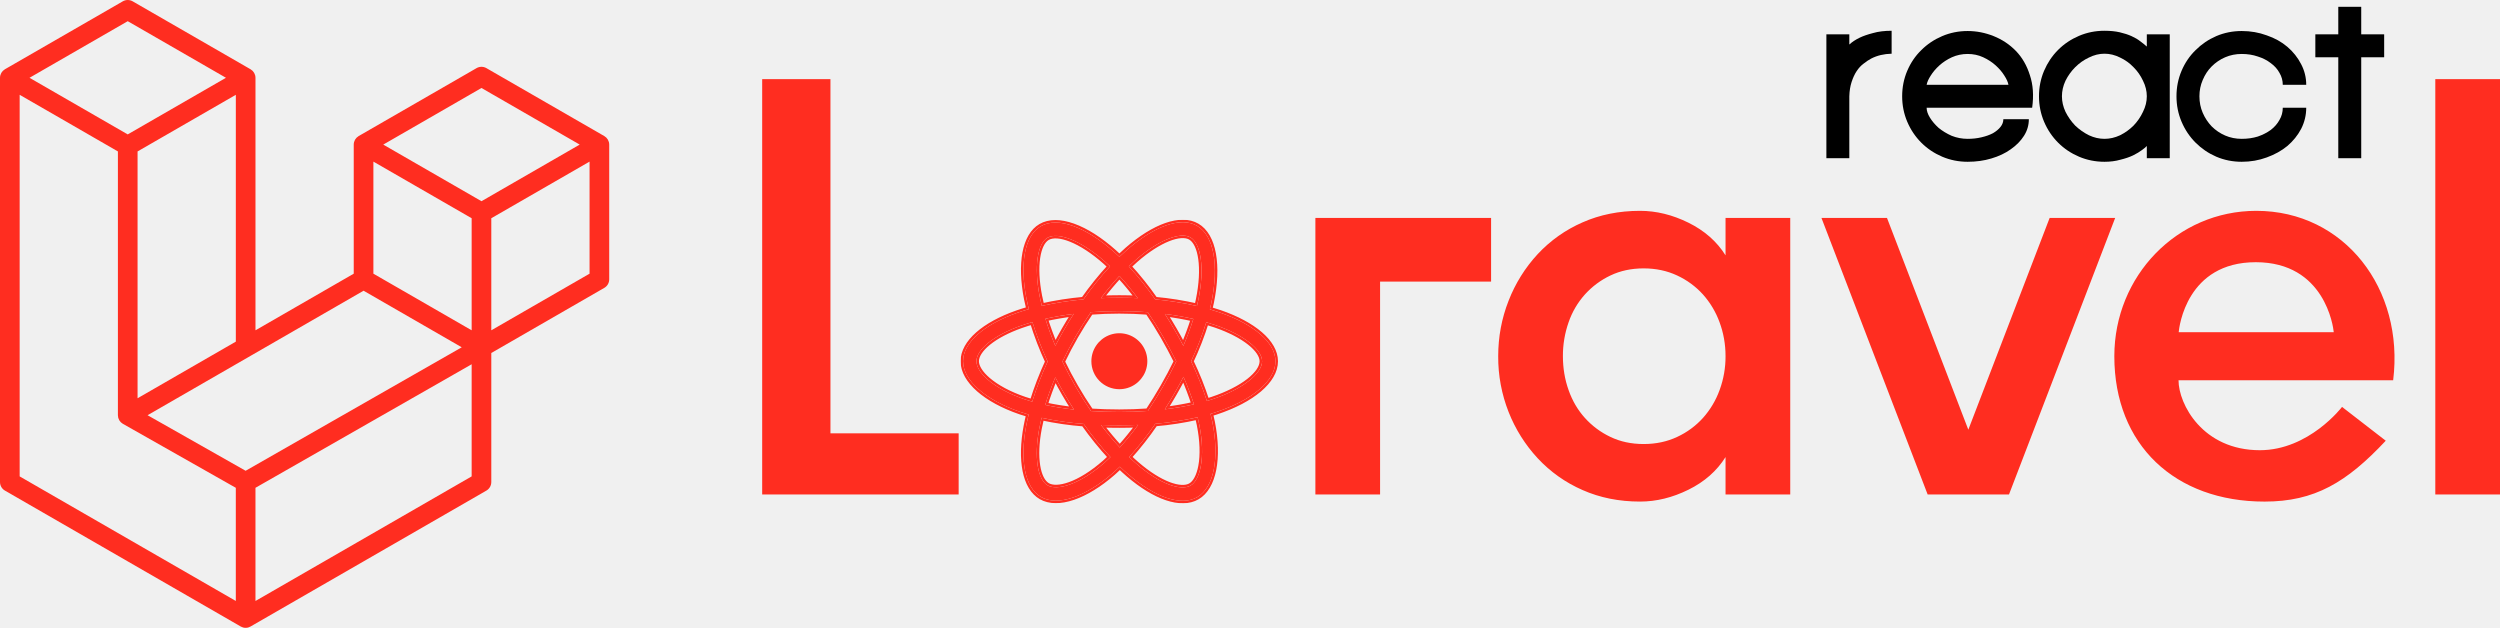
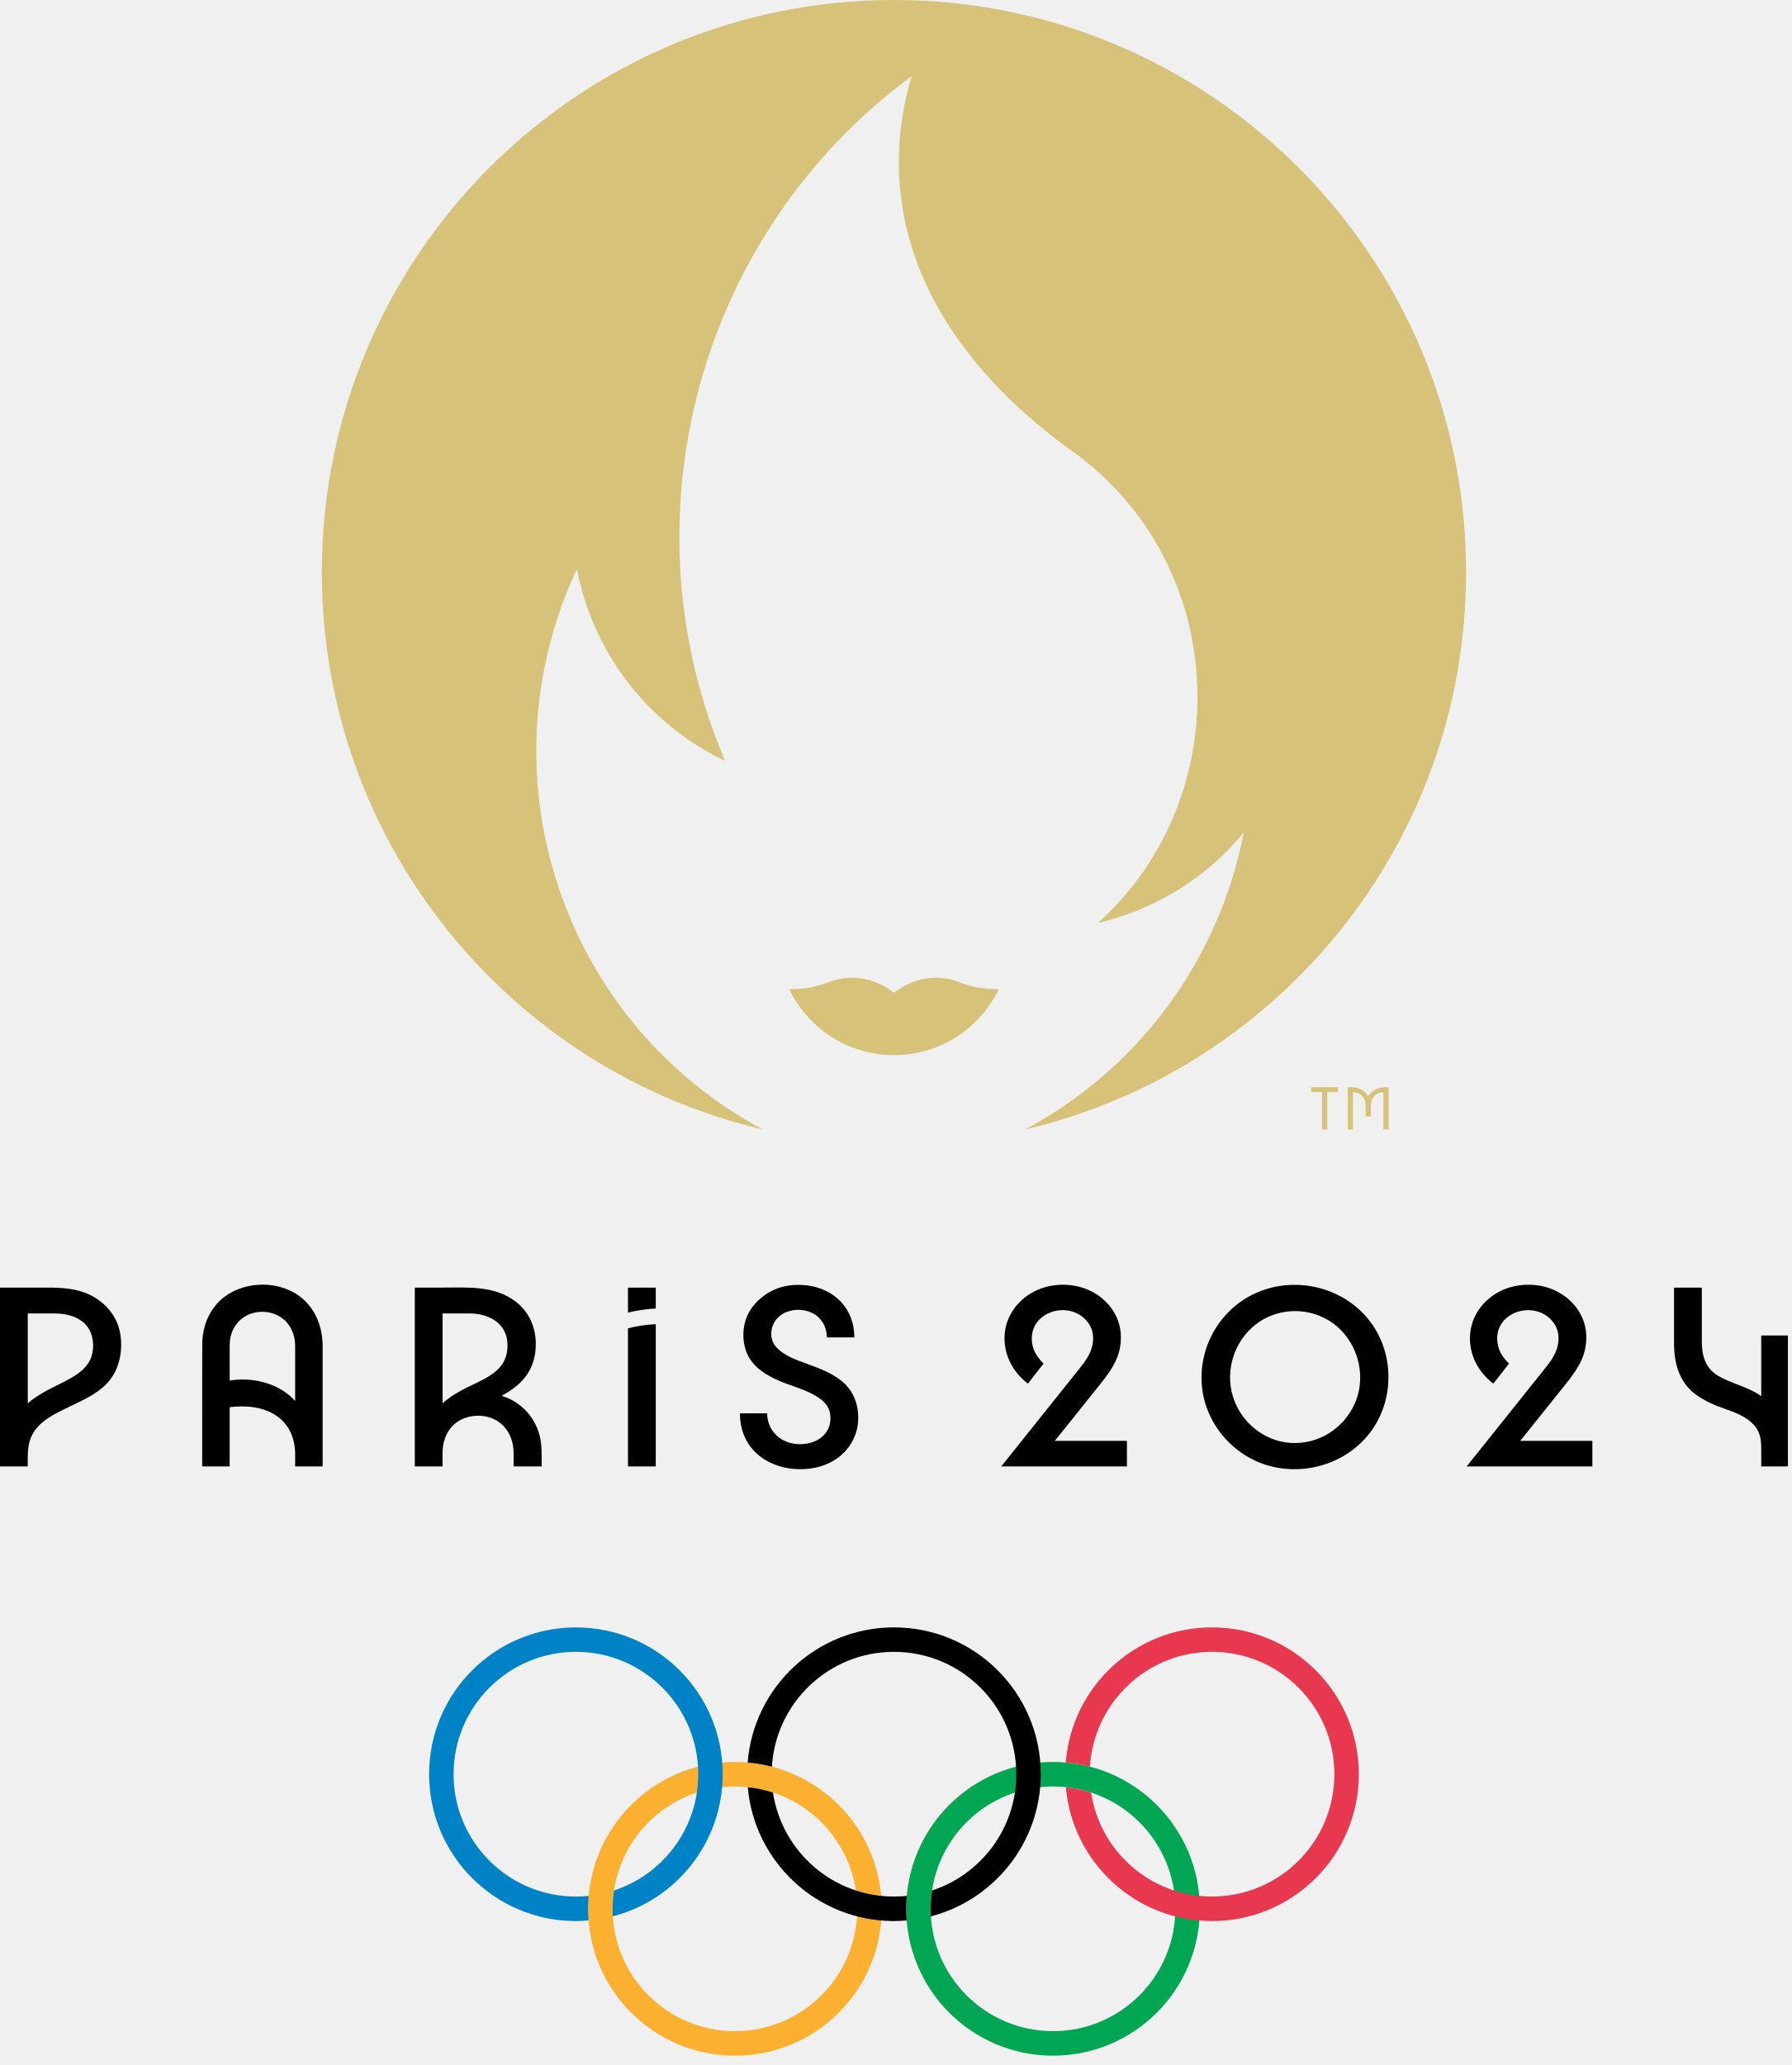
- <svg xmlns="http://www.w3.org/2000/svg" width="1991" height="500" viewBox="0 0 1991 500" fill="none">
-   <mask id="path-1-outside-1_1_7" maskUnits="userSpaceOnUse" x="765" y="175" width="253" height="226" fill="black">
-     <rect fill="white" x="765" y="175" width="253" height="226" />
-     <path d="M971.537 248.894C968.887 247.988 966.217 247.145 963.529 246.365C963.975 244.551 964.386 242.726 964.763 240.892C970.827 211.403 966.862 187.646 953.33 179.825C940.374 172.321 919.125 180.141 897.69 198.84C895.582 200.685 893.518 202.585 891.496 204.541C890.149 203.242 888.767 201.97 887.35 200.727C864.884 180.732 842.365 172.31 828.849 180.157C815.893 187.677 812.042 210.009 817.499 237.958C818.045 240.722 818.658 243.474 819.339 246.214C816.152 247.121 813.073 248.09 810.13 249.117C783.823 258.316 767 272.739 767 287.696C767 303.15 785.056 318.646 812.488 328.042C814.713 328.799 816.959 329.502 819.225 330.152C818.489 333.085 817.838 336.051 817.271 339.05C812.089 366.518 816.131 388.321 829.062 395.795C842.417 403.511 864.822 395.582 886.661 376.458C888.389 374.945 890.116 373.347 891.844 371.664C894.027 373.775 896.273 375.824 898.581 377.811C919.726 396.043 940.607 403.408 953.517 395.914C966.862 388.171 971.2 364.746 965.566 336.246C965.134 334.07 964.637 331.848 964.074 329.582C965.649 329.115 967.192 328.633 968.702 328.136C997.206 318.667 1015.78 303.358 1015.78 287.711C1015.76 272.682 998.403 258.165 971.537 248.894ZM904.681 206.873C923.043 190.854 940.208 184.531 948.033 189.05C956.362 193.865 959.601 213.279 954.367 238.741C954.021 240.399 953.648 242.053 953.247 243.701C942.289 241.208 931.177 239.449 919.985 238.435C913.577 229.204 906.553 220.417 898.959 212.133C900.818 210.33 902.722 208.576 904.671 206.873H904.681ZM840.453 300.476C842.702 304.829 845.053 309.129 847.507 313.376C850.005 317.708 852.608 321.977 855.317 326.182C847.616 325.345 839.963 324.111 832.389 322.487C834.586 315.376 837.292 307.991 840.453 300.476ZM840.453 275.429C837.343 268.074 834.711 260.84 832.55 253.853C839.65 252.262 847.216 250.962 855.104 249.977C852.461 254.102 849.918 258.288 847.475 262.534C845.033 266.781 842.687 271.079 840.437 275.429H840.453ZM846.102 287.955C849.377 281.124 852.905 274.425 856.685 267.857C860.461 261.292 864.481 254.878 868.745 248.614C876.146 248.054 883.733 247.759 891.398 247.759C899.063 247.759 906.697 248.054 914.093 248.619C918.311 254.869 922.307 261.261 926.08 267.795C929.853 274.328 933.427 280.996 936.803 287.799C933.472 294.654 929.906 301.381 926.106 307.981C922.336 314.545 918.363 320.978 914.186 327.281C906.801 327.799 899.156 328.084 891.382 328.084C883.609 328.084 876.109 327.84 868.859 327.369C864.564 321.084 860.511 314.642 856.7 308.043C852.89 301.444 849.352 294.748 846.087 287.955H846.102ZM935.305 313.303C937.81 308.957 940.215 304.553 942.519 300.093C945.678 307.255 948.467 314.576 950.874 322.025C943.21 323.751 935.462 325.074 927.661 325.99C930.293 321.813 932.842 317.584 935.305 313.303ZM942.416 275.434C940.121 271.063 937.736 266.744 935.258 262.477C932.84 258.269 930.319 254.113 927.697 250.008C935.632 251.013 943.245 252.35 950.381 253.983C948.087 261.262 945.428 268.421 942.416 275.434ZM891.502 219.747C896.677 225.401 901.563 231.314 906.143 237.461C896.347 236.994 886.545 236.994 876.736 237.461C881.572 231.066 886.521 225.131 891.502 219.747ZM834.198 189.366C842.521 184.536 860.924 191.439 880.323 208.682C881.561 209.786 882.81 210.941 884.054 212.139C876.422 220.421 869.348 229.201 862.878 238.42C851.711 239.426 840.621 241.157 829.678 243.602C829.046 241.059 828.476 238.499 827.968 235.922C823.278 211.962 826.382 193.901 834.198 189.366ZM822.065 319.89C819.992 319.299 817.945 318.658 815.924 317.967C803.796 313.821 793.779 308.411 786.901 302.518C780.744 297.237 777.624 291.966 777.624 287.696C777.624 278.621 791.13 267.043 813.654 259.191C816.483 258.207 819.337 257.307 822.215 256.491C825.561 267.242 829.612 277.759 834.343 287.976C829.555 298.333 825.454 308.994 822.065 319.89ZM879.659 368.436C870.004 376.894 860.333 382.89 851.808 385.911C844.148 388.622 838.048 388.7 834.363 386.569C826.517 382.035 823.252 364.523 827.704 341.035C828.232 338.271 828.837 335.507 829.518 332.743C840.57 335.124 851.771 336.75 863.044 337.609C869.577 346.876 876.71 355.706 884.396 364.041C882.852 365.559 881.271 367.021 879.659 368.436ZM891.797 356.402C886.76 350.955 881.732 344.927 876.83 338.449C881.594 338.636 886.445 338.729 891.382 338.729C896.451 338.729 901.468 338.62 906.412 338.397C901.849 344.643 896.971 350.652 891.797 356.402ZM956.331 371.219C954.849 379.221 951.869 384.559 948.184 386.694C940.342 391.244 923.577 385.331 905.5 369.736C903.427 367.954 901.354 366.041 899.244 364.036C906.781 355.668 913.747 346.803 920.094 337.501C931.429 336.54 942.685 334.8 953.781 332.292C954.289 334.344 954.738 336.355 955.128 338.325C957.621 350.918 957.979 362.31 956.331 371.219ZM965.349 318.024C963.991 318.475 962.591 318.911 961.171 319.336C957.692 308.535 953.483 297.983 948.572 287.753C953.299 277.659 957.343 267.26 960.679 256.626C963.224 257.367 965.696 258.145 968.075 258.969C991.096 266.908 1005.14 278.663 1005.14 287.696C1005.14 297.335 989.971 309.846 965.349 318.024Z" />
-   </mask>
-   <path d="M971.537 248.894C968.887 247.988 966.217 247.145 963.529 246.365C963.975 244.551 964.386 242.726 964.763 240.892C970.827 211.403 966.862 187.646 953.33 179.825C940.374 172.321 919.125 180.141 897.69 198.84C895.582 200.685 893.518 202.585 891.496 204.541C890.149 203.242 888.767 201.97 887.35 200.727C864.884 180.732 842.365 172.31 828.849 180.157C815.893 187.677 812.042 210.009 817.499 237.958C818.045 240.722 818.658 243.474 819.339 246.214C816.152 247.121 813.073 248.09 810.13 249.117C783.823 258.316 767 272.739 767 287.696C767 303.15 785.056 318.646 812.488 328.042C814.713 328.799 816.959 329.502 819.225 330.152C818.489 333.085 817.838 336.051 817.271 339.05C812.089 366.518 816.131 388.321 829.062 395.795C842.417 403.511 864.822 395.582 886.661 376.458C888.389 374.945 890.116 373.347 891.844 371.664C894.027 373.775 896.273 375.824 898.581 377.811C919.726 396.043 940.607 403.408 953.517 395.914C966.862 388.171 971.2 364.746 965.566 336.246C965.134 334.07 964.637 331.848 964.074 329.582C965.649 329.115 967.192 328.633 968.702 328.136C997.206 318.667 1015.78 303.358 1015.78 287.711C1015.76 272.682 998.403 258.165 971.537 248.894ZM904.681 206.873C923.043 190.854 940.208 184.531 948.033 189.05C956.362 193.865 959.601 213.279 954.367 238.741C954.021 240.399 953.648 242.053 953.247 243.701C942.289 241.208 931.177 239.449 919.985 238.435C913.577 229.204 906.553 220.417 898.959 212.133C900.818 210.33 902.722 208.576 904.671 206.873H904.681ZM840.453 300.476C842.702 304.829 845.053 309.129 847.507 313.376C850.005 317.708 852.608 321.977 855.317 326.182C847.616 325.345 839.963 324.111 832.389 322.487C834.586 315.376 837.292 307.991 840.453 300.476ZM840.453 275.429C837.343 268.074 834.711 260.84 832.55 253.853C839.65 252.262 847.216 250.962 855.104 249.977C852.461 254.102 849.918 258.288 847.475 262.534C845.033 266.781 842.687 271.079 840.437 275.429H840.453ZM846.102 287.955C849.377 281.124 852.905 274.425 856.685 267.857C860.461 261.292 864.481 254.878 868.745 248.614C876.146 248.054 883.733 247.759 891.398 247.759C899.063 247.759 906.697 248.054 914.093 248.619C918.311 254.869 922.307 261.261 926.08 267.795C929.853 274.328 933.427 280.996 936.803 287.799C933.472 294.654 929.906 301.381 926.106 307.981C922.336 314.545 918.363 320.978 914.186 327.281C906.801 327.799 899.156 328.084 891.382 328.084C883.609 328.084 876.109 327.84 868.859 327.369C864.564 321.084 860.511 314.642 856.7 308.043C852.89 301.444 849.352 294.748 846.087 287.955H846.102ZM935.305 313.303C937.81 308.957 940.215 304.553 942.519 300.093C945.678 307.255 948.467 314.576 950.874 322.025C943.21 323.751 935.462 325.074 927.661 325.99C930.293 321.813 932.842 317.584 935.305 313.303ZM942.416 275.434C940.121 271.063 937.736 266.744 935.258 262.477C932.84 258.269 930.319 254.113 927.697 250.008C935.632 251.013 943.245 252.35 950.381 253.983C948.087 261.262 945.428 268.421 942.416 275.434ZM891.502 219.747C896.677 225.401 901.563 231.314 906.143 237.461C896.347 236.994 886.545 236.994 876.736 237.461C881.572 231.066 886.521 225.131 891.502 219.747ZM834.198 189.366C842.521 184.536 860.924 191.439 880.323 208.682C881.561 209.786 882.81 210.941 884.054 212.139C876.422 220.421 869.348 229.201 862.878 238.42C851.711 239.426 840.621 241.157 829.678 243.602C829.046 241.059 828.476 238.499 827.968 235.922C823.278 211.962 826.382 193.901 834.198 189.366ZM822.065 319.89C819.992 319.299 817.945 318.658 815.924 317.967C803.796 313.821 793.779 308.411 786.901 302.518C780.744 297.237 777.624 291.966 777.624 287.696C777.624 278.621 791.13 267.043 813.654 259.191C816.483 258.207 819.337 257.307 822.215 256.491C825.561 267.242 829.612 277.759 834.343 287.976C829.555 298.333 825.454 308.994 822.065 319.89ZM879.659 368.436C870.004 376.894 860.333 382.89 851.808 385.911C844.148 388.622 838.048 388.7 834.363 386.569C826.517 382.035 823.252 364.523 827.704 341.035C828.232 338.271 828.837 335.507 829.518 332.743C840.57 335.124 851.771 336.75 863.044 337.609C869.577 346.876 876.71 355.706 884.396 364.041C882.852 365.559 881.271 367.021 879.659 368.436ZM891.797 356.402C886.76 350.955 881.732 344.927 876.83 338.449C881.594 338.636 886.445 338.729 891.382 338.729C896.451 338.729 901.468 338.62 906.412 338.397C901.849 344.643 896.971 350.652 891.797 356.402ZM956.331 371.219C954.849 379.221 951.869 384.559 948.184 386.694C940.342 391.244 923.577 385.331 905.5 369.736C903.427 367.954 901.354 366.041 899.244 364.036C906.781 355.668 913.747 346.803 920.094 337.501C931.429 336.54 942.685 334.8 953.781 332.292C954.289 334.344 954.738 336.355 955.128 338.325C957.621 350.918 957.979 362.31 956.331 371.219ZM965.349 318.024C963.991 318.475 962.591 318.911 961.171 319.336C957.692 308.535 953.483 297.983 948.572 287.753C953.299 277.659 957.343 267.26 960.679 256.626C963.224 257.367 965.696 258.145 968.075 258.969C991.096 266.908 1005.14 278.663 1005.14 287.696C1005.14 297.335 989.971 309.846 965.349 318.024Z" fill="#FF2D20" />
-   <path d="M971.537 248.894C968.887 247.988 966.217 247.145 963.529 246.365C963.975 244.551 964.386 242.726 964.763 240.892C970.827 211.403 966.862 187.646 953.33 179.825C940.374 172.321 919.125 180.141 897.69 198.84C895.582 200.685 893.518 202.585 891.496 204.541C890.149 203.242 888.767 201.97 887.35 200.727C864.884 180.732 842.365 172.31 828.849 180.157C815.893 187.677 812.042 210.009 817.499 237.958C818.045 240.722 818.658 243.474 819.339 246.214C816.152 247.121 813.073 248.09 810.13 249.117C783.823 258.316 767 272.739 767 287.696C767 303.15 785.056 318.646 812.488 328.042C814.713 328.799 816.959 329.502 819.225 330.152C818.489 333.085 817.838 336.051 817.271 339.05C812.089 366.518 816.131 388.321 829.062 395.795C842.417 403.511 864.822 395.582 886.661 376.458C888.389 374.945 890.116 373.347 891.844 371.664C894.027 373.775 896.273 375.824 898.581 377.811C919.726 396.043 940.607 403.408 953.517 395.914C966.862 388.171 971.2 364.746 965.566 336.246C965.134 334.07 964.637 331.848 964.074 329.582C965.649 329.115 967.192 328.633 968.702 328.136C997.206 318.667 1015.78 303.358 1015.78 287.711C1015.76 272.682 998.403 258.165 971.537 248.894ZM904.681 206.873C923.043 190.854 940.208 184.531 948.033 189.05C956.362 193.865 959.601 213.279 954.367 238.741C954.021 240.399 953.648 242.053 953.247 243.701C942.289 241.208 931.177 239.449 919.985 238.435C913.577 229.204 906.553 220.417 898.959 212.133C900.818 210.33 902.722 208.576 904.671 206.873H904.681ZM840.453 300.476C842.702 304.829 845.053 309.129 847.507 313.376C850.005 317.708 852.608 321.977 855.317 326.182C847.616 325.345 839.963 324.111 832.389 322.487C834.586 315.376 837.292 307.991 840.453 300.476ZM840.453 275.429C837.343 268.074 834.711 260.84 832.55 253.853C839.65 252.262 847.216 250.962 855.104 249.977C852.461 254.102 849.918 258.288 847.475 262.534C845.033 266.781 842.687 271.079 840.437 275.429H840.453ZM846.102 287.955C849.377 281.124 852.905 274.425 856.685 267.857C860.461 261.292 864.481 254.878 868.745 248.614C876.146 248.054 883.733 247.759 891.398 247.759C899.063 247.759 906.697 248.054 914.093 248.619C918.311 254.869 922.307 261.261 926.08 267.795C929.853 274.328 933.427 280.996 936.803 287.799C933.472 294.654 929.906 301.381 926.106 307.981C922.336 314.545 918.363 320.978 914.186 327.281C906.801 327.799 899.156 328.084 891.382 328.084C883.609 328.084 876.109 327.84 868.859 327.369C864.564 321.084 860.511 314.642 856.7 308.043C852.89 301.444 849.352 294.748 846.087 287.955H846.102ZM935.305 313.303C937.81 308.957 940.215 304.553 942.519 300.093C945.678 307.255 948.467 314.576 950.874 322.025C943.21 323.751 935.462 325.074 927.661 325.99C930.293 321.813 932.842 317.584 935.305 313.303ZM942.416 275.434C940.121 271.063 937.736 266.744 935.258 262.477C932.84 258.269 930.319 254.113 927.697 250.008C935.632 251.013 943.245 252.35 950.381 253.983C948.087 261.262 945.428 268.421 942.416 275.434ZM891.502 219.747C896.677 225.401 901.563 231.314 906.143 237.461C896.347 236.994 886.545 236.994 876.736 237.461C881.572 231.066 886.521 225.131 891.502 219.747ZM834.198 189.366C842.521 184.536 860.924 191.439 880.323 208.682C881.561 209.786 882.81 210.941 884.054 212.139C876.422 220.421 869.348 229.201 862.878 238.42C851.711 239.426 840.621 241.157 829.678 243.602C829.046 241.059 828.476 238.499 827.968 235.922C823.278 211.962 826.382 193.901 834.198 189.366ZM822.065 319.89C819.992 319.299 817.945 318.658 815.924 317.967C803.796 313.821 793.779 308.411 786.901 302.518C780.744 297.237 777.624 291.966 777.624 287.696C777.624 278.621 791.13 267.043 813.654 259.191C816.483 258.207 819.337 257.307 822.215 256.491C825.561 267.242 829.612 277.759 834.343 287.976C829.555 298.333 825.454 308.994 822.065 319.89ZM879.659 368.436C870.004 376.894 860.333 382.89 851.808 385.911C844.148 388.622 838.048 388.7 834.363 386.569C826.517 382.035 823.252 364.523 827.704 341.035C828.232 338.271 828.837 335.507 829.518 332.743C840.57 335.124 851.771 336.75 863.044 337.609C869.577 346.876 876.71 355.706 884.396 364.041C882.852 365.559 881.271 367.021 879.659 368.436ZM891.797 356.402C886.76 350.955 881.732 344.927 876.83 338.449C881.594 338.636 886.445 338.729 891.382 338.729C896.451 338.729 901.468 338.62 906.412 338.397C901.849 344.643 896.971 350.652 891.797 356.402ZM956.331 371.219C954.849 379.221 951.869 384.559 948.184 386.694C940.342 391.244 923.577 385.331 905.5 369.736C903.427 367.954 901.354 366.041 899.244 364.036C906.781 355.668 913.747 346.803 920.094 337.501C931.429 336.54 942.685 334.8 953.781 332.292C954.289 334.344 954.738 336.355 955.128 338.325C957.621 350.918 957.979 362.31 956.331 371.219ZM965.349 318.024C963.991 318.475 962.591 318.911 961.171 319.336C957.692 308.535 953.483 297.983 948.572 287.753C953.299 277.659 957.343 267.26 960.679 256.626C963.224 257.367 965.696 258.145 968.075 258.969C991.096 266.908 1005.14 278.663 1005.14 287.696C1005.14 297.335 989.971 309.846 965.349 318.024Z" stroke="#FF2D20" stroke-width="4" mask="url(#path-1-outside-1_1_7)" />
-   <path d="M891.382 309.96C895.793 309.974 900.109 308.679 903.783 306.24C907.457 303.8 910.325 300.324 912.023 296.253C913.721 292.182 914.172 287.699 913.321 283.372C912.469 279.044 910.352 275.066 907.239 271.943C904.125 268.819 900.154 266.689 895.829 265.823C891.504 264.957 887.02 265.394 882.944 267.079C878.867 268.764 875.383 271.62 872.931 275.286C870.479 278.953 869.17 283.264 869.17 287.675C869.164 290.597 869.733 293.492 870.847 296.193C871.96 298.895 873.595 301.351 875.658 303.421C877.72 305.49 880.171 307.133 882.869 308.255C885.567 309.377 888.46 309.957 891.382 309.96Z" fill="#FF2D20" />
-   <path fill-rule="evenodd" clip-rule="evenodd" d="M484.904 113.113C485.084 113.78 485.176 114.467 485.178 115.157V222.481C485.178 223.859 484.815 225.212 484.125 226.404C483.435 227.596 482.443 228.584 481.25 229.27L391.267 281.132V383.926C391.267 386.724 389.782 389.306 387.359 390.715L199.527 498.958C199.097 499.202 198.628 499.359 198.159 499.525C197.984 499.584 197.817 499.691 197.632 499.74C196.319 500.087 194.939 500.087 193.626 499.74C193.411 499.682 193.215 499.564 193.01 499.486C192.58 499.33 192.131 499.193 191.72 498.958L3.928 390.715C2.735 390.029 1.744 389.04 1.054 387.848C0.365 386.656 0.001 385.304 0 383.926L0 61.955C0 61.251 0.098 60.566 0.274 59.901C0.332 59.676 0.469 59.471 0.547 59.246C0.694 58.835 0.831 58.414 1.046 58.033C1.192 57.779 1.407 57.573 1.583 57.338C1.808 57.025 2.013 56.703 2.277 56.429C2.501 56.204 2.795 56.038 3.049 55.842C3.332 55.607 3.586 55.353 3.908 55.167L97.819 1.045C99.008 0.36 100.356 0 101.728 0C103.099 0 104.447 0.36 105.636 1.045L199.537 55.167H199.557C199.869 55.363 200.133 55.607 200.417 55.832C200.671 56.028 200.954 56.204 201.179 56.419C201.452 56.703 201.648 57.025 201.882 57.338C202.048 57.573 202.273 57.779 202.41 58.033C202.635 58.424 202.762 58.835 202.918 59.246C202.996 59.471 203.133 59.676 203.192 59.911C203.371 60.578 203.463 61.265 203.465 61.955V263.055L281.713 217.952V115.148C281.713 114.463 281.81 113.768 281.986 113.113C282.055 112.878 282.182 112.673 282.26 112.448C282.416 112.037 282.553 111.617 282.768 111.235C282.915 110.981 283.13 110.775 283.296 110.541C283.53 110.228 283.726 109.905 283.999 109.631C284.224 109.406 284.507 109.24 284.761 109.044C285.054 108.809 285.309 108.555 285.621 108.369L379.542 54.248C380.73 53.562 382.078 53.201 383.45 53.201C384.822 53.201 386.17 53.562 387.359 54.248L481.26 108.369C481.592 108.565 481.846 108.809 482.139 109.034C482.383 109.23 482.667 109.406 482.891 109.621C483.165 109.905 483.36 110.228 483.595 110.541C483.771 110.775 483.986 110.981 484.123 111.235C484.347 111.617 484.474 112.037 484.631 112.448C484.719 112.673 484.846 112.878 484.904 113.113ZM469.524 217.952V128.705L436.664 147.642L391.267 173.808V263.055L469.534 217.952H469.524ZM375.623 379.397V290.091L330.969 315.621L203.455 388.475V478.622L375.623 379.397ZM15.653 75.503V379.397L187.802 478.612V388.485L97.868 337.532L97.839 337.513L97.8 337.493C97.497 337.317 97.243 337.063 96.959 336.847C96.715 336.652 96.432 336.495 96.217 336.28L96.197 336.251C95.943 336.006 95.767 335.703 95.552 335.429C95.357 335.165 95.122 334.94 94.966 334.666L94.956 334.637C94.78 334.343 94.673 333.991 94.546 333.659C94.419 333.365 94.253 333.091 94.175 332.778C94.077 332.407 94.057 332.006 94.018 331.624C93.979 331.331 93.901 331.037 93.901 330.744V120.606L48.514 94.43L15.653 75.503ZM101.737 16.872L23.5 61.955L101.718 107.039L179.946 61.946L101.718 16.872H101.737ZM142.425 298.23L187.812 272.074V75.503L154.951 94.44L109.554 120.606V317.177L142.425 298.23ZM383.45 70.074L305.222 115.157L383.45 160.241L461.668 115.148L383.45 70.074ZM375.623 173.808L330.227 147.642L297.366 128.705V217.952L342.753 244.108L375.623 263.055V173.808ZM195.619 374.927L310.362 309.351L367.719 276.583L289.549 231.529L199.547 283.401L117.518 330.675L195.619 374.927Z" fill="#FF2D20" />
-   <path fill-rule="evenodd" clip-rule="evenodd" d="M661.371 63V345.115H763.474V393.787H607V63H661.371ZM1047.57 393.787V173.576H1187.5V224.268H1099.09V393.811H1047.57V393.787ZM1374.22 203.347V173.576H1425.75V393.799H1374.22V364.016C1367.29 375.045 1357.45 383.712 1344.68 390.004C1331.92 396.308 1319.08 399.454 1306.15 399.454C1289.45 399.454 1274.17 396.394 1260.3 390.249C1246.79 384.36 1234.64 375.751 1224.61 364.958C1214.66 354.224 1206.81 341.728 1201.45 328.112C1195.88 313.965 1193.07 298.88 1193.17 283.675C1193.17 268.251 1195.93 253.513 1201.45 239.484C1206.77 225.777 1214.62 213.193 1224.6 202.393C1234.64 191.605 1246.79 183 1260.3 177.114C1274.17 170.969 1289.45 167.909 1306.15 167.909C1319.07 167.909 1331.92 171.055 1344.68 177.359C1357.45 183.663 1367.29 192.318 1374.22 203.347ZM1369.5 310.619C1372.67 301.995 1374.27 292.875 1374.22 283.688C1374.22 274.225 1372.63 265.252 1369.5 256.757C1366.54 248.576 1362.06 241.035 1356.27 234.538C1350.5 228.166 1343.5 223.021 1335.7 219.408C1327.67 215.638 1318.75 213.74 1308.99 213.74C1299.22 213.74 1290.39 215.638 1282.52 219.408C1274.81 223.064 1267.9 228.206 1262.19 234.538C1256.42 241.001 1252 248.551 1249.2 256.744C1246.17 265.399 1244.65 274.508 1244.7 283.675C1244.7 293.126 1246.18 302.111 1249.2 310.606C1252.18 319.126 1256.52 326.52 1262.19 332.824C1267.9 339.159 1274.81 344.302 1282.52 347.955C1290.39 351.737 1299.22 353.623 1308.99 353.623C1318.75 353.623 1327.67 351.737 1335.7 347.955C1343.51 344.346 1350.5 339.2 1356.27 332.824C1362.06 326.332 1366.54 318.795 1369.5 310.619ZM1632.33 173.576H1684.52L1599.96 393.799H1535.18L1450.61 173.576H1502.8L1567.57 342.214L1632.33 173.576ZM1796.91 167.909C1867.06 167.909 1914.91 230.07 1905.92 302.821H1734.98C1734.98 321.819 1754.17 358.544 1799.74 358.544C1838.92 358.544 1865.19 324.084 1865.2 324.06L1900.01 350.991C1868.89 384.202 1843.4 399.467 1803.49 399.467C1732.19 399.467 1683.85 354.369 1683.85 283.688C1683.85 219.751 1733.82 167.909 1796.91 167.909ZM1735.11 264.542H1858.6C1858.22 260.307 1851.52 208.819 1796.49 208.819C1741.45 208.819 1735.51 260.307 1735.11 264.542ZM1939.47 393.787V63H1991V393.787H1939.47Z" fill="#FF2D20" />
-   <path d="M1472.8 35.462C1474.96 33.432 1477.74 31.605 1481.12 29.981C1483.96 28.628 1487.48 27.41 1491.68 26.327C1495.87 25.109 1500.81 24.5 1506.49 24.5V42.77C1500.4 42.905 1494.99 44.191 1490.25 46.627C1488.22 47.71 1486.19 49.063 1484.16 50.687C1482.13 52.176 1480.31 54.138 1478.68 56.574C1477.06 59.01 1475.71 61.92 1474.62 65.303C1473.54 68.551 1472.93 72.34 1472.8 76.671V126H1454.53V27.342H1472.8V35.462Z" fill="black" />
-   <path d="M1615.77 94.941C1615.77 99.678 1614.49 104.076 1611.91 108.136C1609.34 112.196 1605.82 115.782 1601.36 118.895C1597.03 122.008 1591.89 124.444 1585.93 126.203C1580.11 127.962 1573.82 128.842 1567.05 128.842C1559.88 128.842 1553.11 127.489 1546.75 124.782C1540.39 122.075 1534.84 118.354 1530.11 113.617C1525.37 108.88 1521.65 103.332 1518.94 96.971C1516.23 90.61 1514.88 83.844 1514.88 76.671C1514.88 69.498 1516.23 62.732 1518.94 56.371C1521.65 50.01 1525.37 44.529 1530.11 39.928C1534.84 35.191 1540.39 31.47 1546.75 28.763C1553.11 26.056 1559.88 24.703 1567.05 24.703C1574.09 24.703 1580.99 26.056 1587.76 28.763C1594.52 31.47 1600.41 35.394 1605.42 40.537C1610.43 45.68 1614.15 52.108 1616.58 59.822C1619.15 67.401 1619.76 76.062 1618.41 85.806H1534.37C1534.37 88.242 1535.25 90.881 1537.01 93.723C1538.77 96.565 1541.07 99.272 1543.91 101.843C1546.89 104.279 1550.34 106.377 1554.26 108.136C1558.32 109.76 1562.59 110.572 1567.05 110.572C1570.98 110.572 1574.63 110.166 1578.01 109.354C1581.53 108.542 1584.58 107.459 1587.15 106.106C1589.72 104.617 1591.75 102.926 1593.24 101.031C1594.73 99.136 1595.47 97.106 1595.47 94.941H1615.77ZM1599.53 67.536C1599.13 65.371 1598.04 62.935 1596.28 60.228C1594.52 57.386 1592.22 54.679 1589.38 52.108C1586.54 49.537 1583.22 47.371 1579.43 45.612C1575.65 43.853 1571.52 42.973 1567.05 42.973C1562.59 42.973 1558.39 43.853 1554.47 45.612C1550.68 47.371 1547.36 49.537 1544.52 52.108C1541.68 54.679 1539.38 57.386 1537.62 60.228C1535.86 62.935 1534.77 65.371 1534.37 67.536H1599.53Z" fill="black" />
-   <path d="M1709.72 126V116.256C1709.04 117.068 1707.76 118.151 1705.86 119.504C1704.1 120.857 1701.74 122.278 1698.76 123.767C1695.92 125.12 1692.53 126.271 1688.61 127.218C1684.82 128.301 1680.62 128.842 1676.02 128.842C1668.85 128.842 1662.08 127.489 1655.72 124.782C1649.36 122.075 1643.81 118.354 1639.08 113.617C1634.34 108.88 1630.62 103.332 1627.91 96.971C1625.21 90.61 1623.85 83.844 1623.85 76.671C1623.85 69.498 1625.21 62.732 1627.91 56.371C1630.62 50.01 1634.34 44.462 1639.08 39.725C1643.81 34.988 1649.36 31.267 1655.72 28.56C1662.08 25.853 1668.85 24.5 1676.02 24.5C1680.62 24.5 1684.68 24.906 1688.2 25.718C1691.72 26.53 1694.83 27.545 1697.54 28.763C1700.25 29.981 1702.55 31.334 1704.44 32.823C1706.47 34.312 1708.23 35.733 1709.72 37.086V27.342H1727.99V126H1709.72ZM1642.12 76.671C1642.12 80.866 1643.07 84.994 1644.96 89.054C1646.99 93.114 1649.57 96.768 1652.68 100.016C1655.93 103.129 1659.58 105.7 1663.64 107.73C1667.7 109.625 1671.83 110.572 1676.02 110.572C1680.22 110.572 1684.35 109.625 1688.41 107.73C1692.47 105.7 1696.05 103.129 1699.16 100.016C1702.28 96.768 1704.78 93.114 1706.68 89.054C1708.71 84.994 1709.72 80.866 1709.72 76.671C1709.72 72.476 1708.71 68.348 1706.68 64.288C1704.78 60.228 1702.28 56.642 1699.16 53.529C1696.05 50.281 1692.47 47.71 1688.41 45.815C1684.35 43.785 1680.22 42.77 1676.02 42.77C1671.83 42.77 1667.7 43.785 1663.64 45.815C1659.58 47.71 1655.93 50.281 1652.68 53.529C1649.57 56.642 1646.99 60.228 1644.96 64.288C1643.07 68.348 1642.12 72.476 1642.12 76.671Z" fill="black" />
-   <path d="M1836.68 85.806C1836.68 91.761 1835.32 97.377 1832.62 102.655C1829.91 107.798 1826.25 112.331 1821.65 116.256C1817.05 120.045 1811.57 123.09 1805.21 125.391C1798.98 127.692 1792.35 128.842 1785.32 128.842C1778.14 128.842 1771.38 127.489 1765.02 124.782C1758.79 122.075 1753.31 118.354 1748.57 113.617C1743.84 108.88 1740.11 103.332 1737.41 96.971C1734.7 90.61 1733.35 83.844 1733.35 76.671C1733.35 69.498 1734.7 62.732 1737.41 56.371C1740.11 50.01 1743.84 44.529 1748.57 39.928C1753.31 35.191 1758.79 31.47 1765.02 28.763C1771.38 26.056 1778.14 24.703 1785.32 24.703C1792.35 24.703 1798.98 25.853 1805.21 28.154C1811.57 30.319 1817.05 33.364 1821.65 37.289C1826.25 41.214 1829.91 45.815 1832.62 51.093C1835.32 56.236 1836.68 61.717 1836.68 67.536H1818C1818 64.153 1817.12 60.972 1815.36 57.995C1813.74 55.018 1811.44 52.446 1808.46 50.281C1805.48 47.98 1802.03 46.221 1798.11 45.003C1794.18 43.65 1789.92 42.973 1785.32 42.973C1780.58 42.973 1776.18 43.853 1772.12 45.612C1768.06 47.371 1764.47 49.807 1761.36 52.92C1758.38 55.897 1756.02 59.484 1754.26 63.679C1752.5 67.739 1751.62 72.07 1751.62 76.671C1751.62 81.408 1752.5 85.806 1754.26 89.866C1756.02 93.926 1758.38 97.512 1761.36 100.625C1764.47 103.738 1768.06 106.174 1772.12 107.933C1776.18 109.692 1780.58 110.572 1785.32 110.572C1789.92 110.572 1794.18 109.963 1798.11 108.745C1802.03 107.392 1805.48 105.632 1808.46 103.467C1811.44 101.166 1813.74 98.527 1815.36 95.55C1817.12 92.573 1818 89.325 1818 85.806H1836.68Z" fill="black" />
-   <path d="M1862.21 126V45.612H1843.94V27.342H1862.21V5.418H1880.48V27.342H1898.75V45.612H1880.48V126H1862.21Z" fill="black" />
+ <svg xmlns="http://www.w3.org/2000/svg" width="164" height="189" viewBox="0 0 164 189" fill="none">
+   <path d="M8.209 118.503C6.991 117.917 5.675 117.849 4.349 117.849H0V134.217H2.543C2.543 133.29 2.481 132.327 2.879 131.462C3.52 130.069 5.013 129.399 6.317 128.767C7.716 128.091 9.267 127.431 10.195 126.121C11.017 124.959 11.241 123.421 11.001 122.033C10.725 120.446 9.64 119.193 8.209 118.503ZM8.084 124.761C7.48 125.665 6.459 126.173 5.512 126.645C4.479 127.161 3.415 127.673 2.543 128.446V120.215H4.953C6.303 120.215 7.789 120.63 8.323 122.017C8.648 122.862 8.592 123.997 8.084 124.761Z" fill="black" />
+   <path d="M26.906 118.302C24.704 117.057 21.546 117.425 19.844 119.343C19.016 120.275 18.596 121.475 18.521 122.709C18.502 123.021 18.509 134.217 18.509 134.217H21.026V128.794C22.509 128.606 24.169 128.75 25.413 129.654C26.528 130.463 27.017 131.738 27.02 133.085C27.02 133.462 27.02 134.217 27.02 134.217H29.538V123.241C29.536 121.227 28.71 119.322 26.906 118.302ZM26.881 128.073C25.385 126.555 23.09 126.025 21.026 126.354V123.679C21.026 123.187 21.014 122.695 21.141 122.214C21.382 121.291 22.084 120.53 22.99 120.226C23.936 119.907 25.03 120.051 25.833 120.65C26.638 121.251 27.01 122.175 27.02 123.162C27.026 123.93 27.02 124.699 27.02 125.467V128.231C26.973 128.179 26.93 128.122 26.881 128.073Z" fill="black" />
+   <path d="M46.85 128.135C46.559 127.981 46.248 127.853 45.923 127.75C46.731 127.306 47.531 126.758 48.096 126.018C48.62 125.331 48.919 124.539 49.014 123.683C49.21 121.889 48.623 120.178 47.146 119.083C45.178 117.622 42.688 117.849 40.378 117.849H37.974V134.217H40.516C40.516 133.731 40.499 133.242 40.522 132.757C40.572 131.675 41.05 130.631 41.995 130.053C42.919 129.489 44.18 129.422 45.166 129.863C46.159 130.309 46.803 131.263 46.964 132.325C47.059 132.943 47.014 133.593 47.014 134.217H49.582C49.582 133.318 49.631 132.403 49.432 131.521C49.103 130.066 48.164 128.838 46.85 128.135ZM43.01 120.215C44.628 120.215 46.266 121.006 46.442 122.777C46.527 123.629 46.34 124.473 45.774 125.127C45.154 125.842 44.23 126.274 43.392 126.677C42.376 127.166 41.356 127.675 40.516 128.439V120.215H43.01Z" fill="black" />
+   <path d="M57.489 120.14C58.318 119.919 59.177 119.816 60.031 119.763V117.848H57.489V120.14Z" fill="black" />
+   <path d="M57.489 121.575V134.217H60.031V121.198C59.177 121.234 58.317 121.359 57.489 121.575Z" fill="black" />
+   <path d="M77.004 126.36C76.093 125.644 75.001 125.232 73.922 124.838C72.922 124.474 71.759 124.088 71.037 123.263C70.368 122.502 70.518 121.295 71.206 120.603C71.918 119.888 73.061 119.728 73.998 120.026C75.056 120.36 75.695 121.314 75.695 122.407H78.213C78.213 121.207 77.829 120.054 77.003 119.17C76.203 118.314 75.1 117.804 73.947 117.654C72.749 117.496 71.506 117.652 70.446 118.256C69.451 118.822 68.612 119.72 68.257 120.823C67.916 121.876 67.991 123.191 68.532 124.167C69.136 125.254 70.227 125.907 71.341 126.383C72.551 126.899 73.947 127.216 75.03 127.988C75.466 128.299 75.829 128.698 75.958 129.23C76.085 129.75 76.038 130.336 75.796 130.816C75.209 131.986 73.745 132.343 72.546 132.112C71.202 131.855 70.231 130.732 70.231 129.356H67.738C67.738 130.688 68.171 131.944 69.124 132.892C70.069 133.834 71.379 134.342 72.695 134.447C74.075 134.558 75.499 134.278 76.642 133.47C77.692 132.724 78.402 131.57 78.539 130.283C78.698 128.782 78.213 127.31 77.004 126.36Z" fill="black" />
+   <path d="M100.7 126.713C101.263 126.014 101.811 125.278 102.183 124.457C102.549 123.646 102.681 122.749 102.583 121.865C102.395 120.182 101.231 118.786 99.713 118.093C98.163 117.385 96.21 117.418 94.692 118.194C93.16 118.977 92.061 120.471 91.969 122.213C91.875 123.993 92.703 125.566 94.103 126.637L95.537 124.799C95.023 124.307 94.615 123.711 94.498 122.997C94.384 122.309 94.501 121.614 94.92 121.047C95.742 119.937 97.391 119.602 98.611 120.215C99.22 120.521 99.732 121.051 99.951 121.703C100.179 122.382 100.071 123.162 99.781 123.805C99.488 124.454 99.022 125.009 98.58 125.561C96.88 127.687 95.18 129.813 93.481 131.938C92.875 132.698 92.267 133.458 91.66 134.217H103.168V131.875H96.567L100.7 126.713Z" fill="black" />
+   <path d="M124.622 120.039C122.086 117.561 118.114 116.894 114.896 118.379C111.649 119.878 109.694 123.325 110.032 126.877C110.362 130.359 112.965 133.345 116.348 134.202C119.78 135.071 123.545 133.791 125.6 130.879C127.665 127.951 127.605 123.841 125.449 120.978C125.197 120.645 124.921 120.331 124.622 120.039ZM124.056 128.387C123.062 130.719 120.718 132.218 118.178 132.065C115.717 131.918 113.58 130.154 112.866 127.809C112.134 125.401 113.004 122.711 115.001 121.186C117.008 119.655 119.849 119.601 121.922 121.037C124.24 122.642 125.161 125.787 124.056 128.387Z" fill="black" />
+   <path d="M143.308 126.713C143.87 126.014 144.418 125.278 144.79 124.457C145.157 123.646 145.289 122.749 145.19 121.865C145.001 120.182 143.838 118.786 142.321 118.093C140.77 117.385 138.817 117.418 137.3 118.194C135.768 118.977 134.669 120.471 134.577 122.213C134.482 123.993 135.309 125.566 136.71 126.637L138.145 124.799C137.63 124.307 137.222 123.711 137.105 122.997C136.992 122.309 137.108 121.614 137.528 121.047C138.349 119.937 139.998 119.602 141.218 120.215C141.828 120.521 142.34 121.051 142.558 121.703C142.786 122.382 142.678 123.162 142.389 123.805C142.096 124.454 141.629 125.009 141.186 125.561C139.488 127.687 137.788 129.813 136.089 131.938C135.481 132.698 134.874 133.458 134.268 134.217H145.776V131.875H139.174L143.308 126.713Z" fill="black" />
+   <path d="M161.236 122.23V127.778C160.026 126.915 158.512 126.653 157.246 125.894C156.151 125.239 155.803 124.094 155.798 122.882C155.791 121.695 155.798 117.849 155.798 117.849H153.254C153.254 117.849 153.251 121.255 153.254 122.959C153.256 124.703 153.686 126.409 155.114 127.531C155.994 128.223 157.052 128.65 158.102 129.017C159.038 129.345 160.032 129.755 160.675 130.546C161.18 131.169 161.236 131.914 161.236 132.682V134.217H163.679V122.23H161.236Z" fill="black" />
+   <path d="M80.721 174.705C80.721 182.126 74.701 188.145 67.279 188.145C59.856 188.145 53.842 182.126 53.842 174.705C53.842 167.282 59.856 161.266 67.279 161.266C74.701 161.266 80.721 167.282 80.721 174.705ZM67.279 163.506C61.095 163.506 56.082 168.521 56.082 174.705C56.082 180.889 61.095 185.903 67.279 185.903C73.466 185.903 78.481 180.889 78.481 174.705C78.481 168.521 73.466 163.506 67.279 163.506Z" fill="#FCB030" />
+   <path d="M109.839 174.705C109.839 182.126 103.821 188.145 96.4 188.145C88.977 188.145 82.96 182.126 82.96 174.705C82.96 167.282 88.977 161.266 96.4 161.266C103.821 161.266 109.839 167.282 109.839 174.705ZM96.4 163.506C90.213 163.506 85.201 168.521 85.201 174.705C85.201 180.889 90.213 185.903 96.4 185.903C102.585 185.903 107.599 180.889 107.599 174.705C107.599 168.521 102.585 163.506 96.4 163.506Z" fill="#00A652" />
+   <path d="M52.724 148.95C45.3 148.95 39.284 154.964 39.284 162.386C39.284 169.808 45.3 175.825 52.724 175.825C53.116 175.825 53.501 175.802 53.886 175.77C53.86 175.42 53.841 175.064 53.841 174.705C53.841 174.304 53.864 173.914 53.896 173.525C53.509 173.562 53.12 173.582 52.724 173.582C46.537 173.582 41.522 168.572 41.522 162.386C41.522 156.2 46.537 151.185 52.724 151.185C58.908 151.185 63.922 156.2 63.922 162.386C63.922 167.353 60.688 171.561 56.208 173.028C56.126 173.576 56.081 174.137 56.081 174.705C56.081 174.938 56.09 175.164 56.104 175.394C61.889 173.892 66.16 168.636 66.16 162.386C66.16 154.964 60.145 148.95 52.724 148.95Z" fill="#0082C7" />
+   <path d="M110.957 148.948C103.896 148.948 98.111 154.393 97.565 161.316C98.323 161.381 99.064 161.508 99.781 161.697C100.137 155.833 105.005 151.185 110.957 151.185C117.145 151.185 122.159 156.2 122.159 162.384C122.159 168.572 117.145 173.582 110.957 173.582C105.345 173.582 100.692 169.45 99.885 164.062C99.147 163.821 98.371 163.656 97.573 163.57C98.172 170.434 103.936 175.825 110.957 175.825C118.379 175.825 124.396 169.808 124.396 162.384C124.396 154.964 118.379 148.948 110.957 148.948Z" fill="#E8384F" />
+   <path d="M81.841 148.948C74.776 148.948 68.99 154.4 68.446 161.316C69.206 161.384 69.945 161.513 70.665 161.697C71.02 155.833 75.886 151.185 81.841 151.185C88.026 151.185 93.039 156.2 93.039 162.384C93.039 167.353 89.805 171.561 85.327 173.028C85.247 173.578 85.201 174.137 85.201 174.705C85.201 174.937 85.207 175.164 85.223 175.394C91.006 173.892 95.279 168.636 95.279 162.384C95.279 154.964 89.263 148.948 81.841 148.948Z" fill="black" />
+   <path d="M82.96 174.705C82.96 174.303 82.98 173.914 83.015 173.525C82.627 173.562 82.236 173.582 81.84 173.582C76.224 173.582 71.575 169.45 70.763 164.063C70.024 163.821 69.253 163.657 68.456 163.573C69.055 170.434 74.817 175.825 81.84 175.825C82.232 175.825 82.62 175.802 83.003 175.77C82.973 175.419 82.96 175.063 82.96 174.705Z" fill="black" />
+   <path d="M87.607 89.816C86.202 89.293 83.838 89.246 81.839 90.872C79.841 89.246 77.477 89.293 76.071 89.816C74.897 90.254 73.975 90.546 72.245 90.531C73.959 94.106 77.613 96.571 81.839 96.571C86.066 96.571 89.719 94.106 91.434 90.531C89.703 90.546 88.782 90.254 87.607 89.816Z" fill="#D6C278" />
+   <path d="M81.841 8.84719e-05C52.914 8.84719e-05 29.462 23.451 29.462 52.379C29.462 77.175 46.695 97.948 69.838 103.375C51.447 93.536 43.949 70.976 52.817 52.079C54.25 59.541 59.115 66.191 66.385 69.641C56.903 47.465 63.885 21.396 83.451 6.979C79.602 20.159 85.514 32.219 98.195 41.324C112.701 51.737 113.314 72.987 100.513 84.473C105.598 83.289 110.329 80.489 113.862 76.203C111.682 87.435 104.639 97.597 93.841 103.375C116.985 97.948 134.217 77.175 134.217 52.379C134.217 23.451 110.767 8.84719e-05 81.841 8.84719e-05Z" fill="#D6C278" />
+   <path d="M120.038 99.952H121.027V103.377H121.503V99.952H122.493V99.505H120.038V99.952ZM126.871 99.505C126.133 99.505 125.543 99.826 125.257 100.357C124.971 99.826 124.382 99.505 123.642 99.505H123.386V103.377H123.863V99.983H123.881C124.573 99.983 125.019 100.471 125.019 101.221V102.185H125.495V101.221C125.495 100.471 125.942 99.983 126.633 99.983H126.65V103.377H127.127V99.505H126.871Z" fill="#D6C278" />
</svg>
